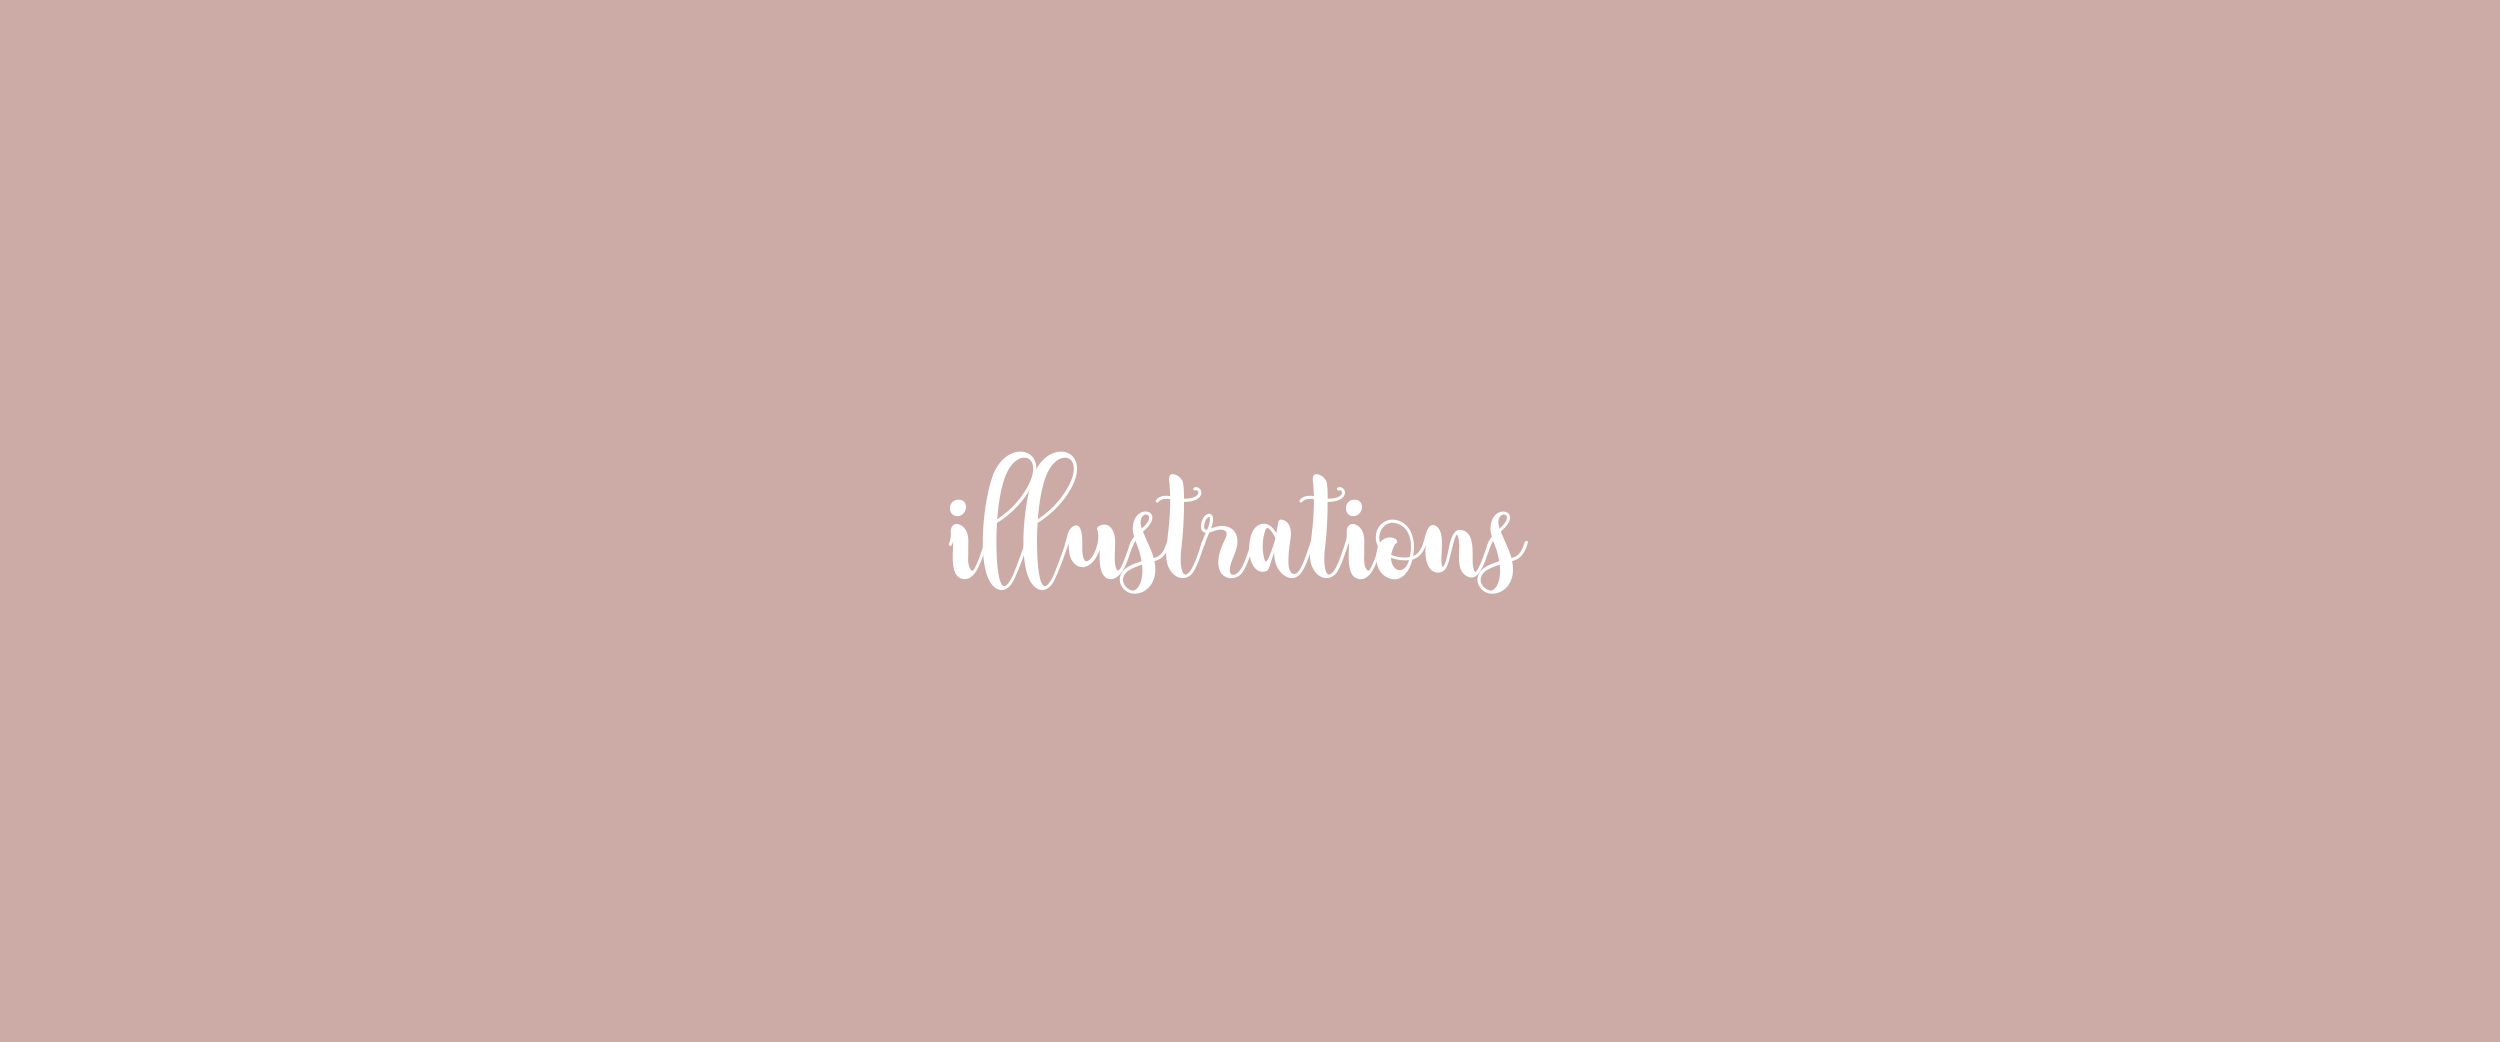
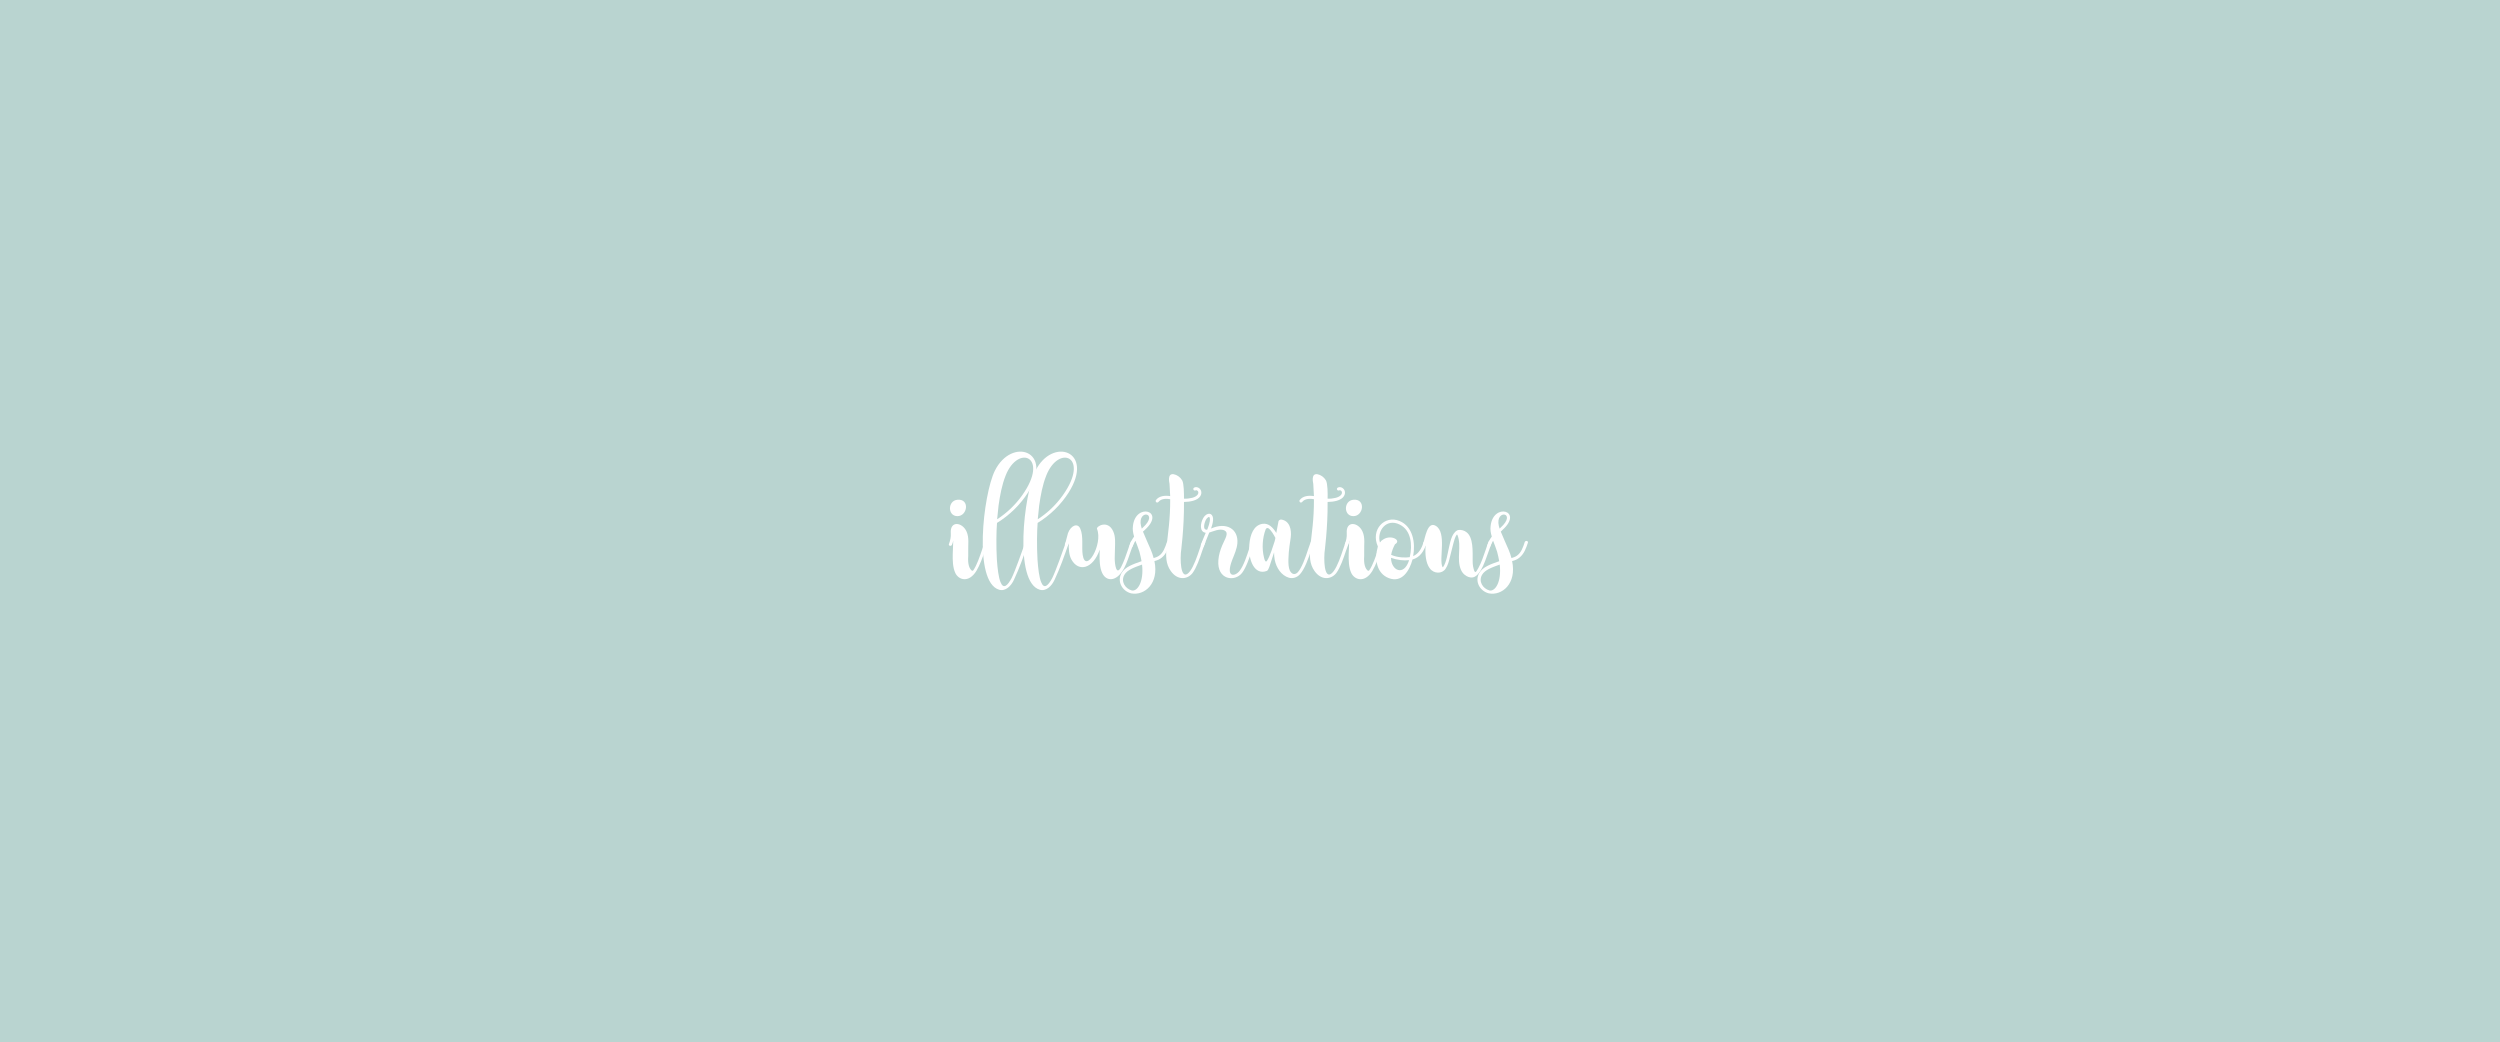
<svg xmlns="http://www.w3.org/2000/svg" version="1.1" id="Layer_1" x="0px" y="0px" viewBox="0 0 1920 800" style="enable-background:new 0 0 1920 800;" xml:space="preserve">
  <style type="text/css">
- 	.st0{fill:#CCABA6;}
+ 	.st0{fill:#B9D4D0;}
	.st1{fill:none;}
	.st2{enable-background:new    ;}
	.st3{fill:#FFFFFF;}
</style>
  <path class="st0" d="M-17.7-26.2H1940v859.3H-17.7V-26.2z" />
  <rect x="728.7" y="346.9" class="st1" width="512.2" height="113" />
  <g class="st2">
    <path class="st3" d="M758.7,416.8c-0.6,1.5-1.4,3.7-2.2,6c-1.8,5.1-4,11.3-6.6,15.6c-5.9,9.6-13.7,7-16.2,1.7c-2-4.2-2.1-10-2-14.5   c0.2-5.1,0.3-8.4,0.4-10.5c-0.2,1-0.4,1.8-1,3.3c-0.6,1.4-2.9,0.8-2.3-0.6c1-2.7,1.6-5.4,1.4-8.3c-0.7-9.9,8.9-8.5,12.1-1.3   c2.2,4.8,1.1,10.4,1.3,15.2c0,1.2,0,2.3,0,3.5c-0.5,6.8,1,9.8,2.6,11.2c0.4,0.4,0.9,0.3,1.3-0.1c2.8-4,5.1-11,6.8-16   c0.8-2.4,1.4-4.5,2.2-6.1c0.2-0.5,0.8-0.9,1.4-0.7C758.5,415.4,759,416.2,758.7,416.8z M735.4,383.8c9.6-0.8,7.7,12.6-0.1,12.6   C727.6,396.4,727.7,384.4,735.4,383.8z" />
    <path class="st3" d="M789.6,417.2c-3.3,9.5-6.6,19-10.9,28.1c-2.1,4.6-6.4,9.1-11.4,7.6c-20-6-12.2-73.2-3.3-91.3   c13-26.3,45.8-15.4,25.5,16.7c-6,9.4-14.2,17.4-23.8,23.3c-0.5,6-0.7,17.7-0.1,28.2c0.5,7.1,1.3,13.6,2.8,17.3   c2.3,5.8,5.5,2.5,8.5-3.1c2.7-5.3,8.6-22.2,10.5-27.5C787.7,415.1,790,415.8,789.6,417.2z M765.8,398.8   c7.6-4.9,14.1-11.2,19.3-18.5c21.2-29.9-3.3-39.3-12.8-15c-2.9,7.3-4.3,15.2-5.4,22.9C766.5,391.6,766.2,395.2,765.8,398.8z" />
    <path class="st3" d="M820.8,417.2c-3.3,9.5-6.6,19-10.9,28.1c-2.1,4.6-6.4,9.1-11.4,7.6c-20-6-12.2-73.2-3.3-91.3   c13-26.3,45.8-15.4,25.5,16.7c-6,9.4-14.2,17.4-23.8,23.3c-0.5,6-0.7,17.7-0.1,28.2c0.5,7.1,1.3,13.6,2.8,17.3   c2.3,5.8,5.5,2.5,8.5-3.1c2.7-5.3,8.6-22.2,10.5-27.5C818.9,415.1,821.3,415.8,820.8,417.2z M797,398.8   c7.6-4.9,14.1-11.2,19.3-18.5c21.2-29.9-3.3-39.3-12.8-15c-2.9,7.3-4.3,15.2-5.4,22.9C797.8,391.6,797.4,395.2,797,398.8z" />
    <path class="st3" d="M870.8,416.8c-0.6,1.5-1.4,3.7-2.2,6c-1.5,4.5-3.2,9.6-5.3,13.6c-5.8,10.9-13.8,10.2-16.8,3.7   c-2-4.2-2.1-10.1-2-14.6c0-1.2,0.1-2.2,0.1-3.4c-5.1,14.8-16.2,17.5-21.7,7.7c-2-3.6-2.2-8.4-2.1-13c-0.2,0.7-0.5,1.3-0.7,2.1   c-0.5,1.4-2.8,0.4-2.2-1.1c1-2.7,1.4-5.5,2.3-8.3c2.2-6,7.5-8.2,9.5-3.4c2.5,5.8,0.9,14.1,1.8,20c2.2,15,15.8-8.1,11-19.9   c-0.8-1.9,8.4-7.4,12.5,2c1.8,4,1.4,8.7,1.3,13c-0.1,2.6-0.1,5.1-0.2,7.6c0,4.5,1.2,13.8,4.9,6.7c2.1-4,3.9-9.3,5.3-13.4   c0.8-2.4,1.5-4.5,2.2-6.1c0.3-0.6,1-0.9,1.6-0.6C870.8,415.5,871.1,416.2,870.8,416.8z" />
    <path class="st3" d="M898.7,416.9c-1.4,4-2.9,8.5-6.4,11.3c-1.6,1.4-3.6,2.2-5.7,2.7c3.7,17.4-7.8,26.8-17.9,24.8   c-6.8-1.7-11-9.1-7.4-15.5c2.8-4.9,8.9-6.9,15.4-9.2c-0.4-2.2-0.9-4.6-1.6-7.2c-0.9-3-2-5.5-3.1-8.5c-0.9,1.4-1.2,2.2-2.2,4.4   c-0.3,0.6-0.8,1.1-1.4,0.9c-0.6-0.2-1-0.8-0.9-1.4c0.7-2.8,2-5.1,3.5-7.1c-0.8-2.7-1.3-5.4-0.9-8.2c2-18.2,25.6-11.7,9.1,3.1   l-1.4,1.3c1,2.5,2.2,5,3.2,7.5c1.9,4.2,3.9,8.5,5,12.8c1.4-0.4,2.8-0.9,4-1.7c3.5-2.3,4.9-6.8,6.2-10.6   C896.9,414.8,899.2,415.4,898.7,416.9z M877.1,433.6c-5.8,2.1-11.4,4-13.6,7.9c-2.8,4.9,0.4,10.5,5.8,12   C873.5,454.3,878.6,447,877.1,433.6z M877.6,405.3c13.1-11.8-4.3-14.6-1.3-1.4c0.2,0.6,0.4,1.3,0.6,2.1   C877.1,405.8,877.3,405.5,877.6,405.3z" />
    <path class="st3" d="M925.6,416.8c-0.6,1.5-1.3,3.7-2.2,6c-2,6-4.4,13.1-7.6,17.4c-4.1,5.1-11.6,5.5-16.6-1.6   c-7.9-11.1-0.3-24.2-0.5-55.2c-4.9-0.9-7.7,0.4-9,2.1c-0.5,0.5-1.3,0.6-1.7,0.2c-0.5-0.5-0.6-1.2-0.2-1.7c2.5-3.2,6.8-3.6,10.9-3   c-0.1-3-0.3-6.1-0.5-9.4c-0.1-0.8-2-8.2,3.2-7.4c2.6,0.5,5,2.2,6.5,4.7c1.4,2.5,1.4,10.2,1.4,14.1c2.2,0.1,4.3-0.2,6.4-0.7   c4.2-1.2,5-3.4,4.5-4.7c-0.3-0.7-1.3-1.4-1.9-1c-0.6,0.3-1.4,0.1-1.7-0.5c-0.3-0.5-0.1-1.3,0.5-1.6c2-1.1,4.6,0.3,5.3,2.4   c0.9,2.5-0.5,6.2-6.1,7.7c-2.2,0.6-4.7,0.9-7,0.9c0.2,20.3-2.4,38.6-2.4,39.2c-0.7,10.3,1,21.9,7.1,13.9c2.9-3.9,5.4-11.2,7.2-16.6   c0.8-2.4,1.5-4.5,2.2-6.1c0.3-0.6,1-0.9,1.6-0.6C925.6,415.5,925.8,416.2,925.6,416.8z" />
    <path class="st3" d="M963.7,416.8c-0.7,1.5-1.4,3.7-2.2,6c-2.1,5.9-4.4,13-7.6,17.2c-5.5,7.1-19.4,5.5-18.2-9.8   c0.3-3.9,1.4-7.6,2.9-11.2c2.2-5.3,5.4-9.5,2-11.5c-3.7-2.1-9.5,0.9-11.9,1.5c-1.4,3.3-2.9,7.1-4.2,10.5c-0.6,1.6-2.7,0.4-2.2-1.2   c1-2.6,2.3-6,3.7-9.1c-1.1-0.2-2.1-0.6-2.8-1.6c-2.2-3.2,0.1-9.4,2.1-11.4c1.5-1.5,3.2-2.1,4.6-1.3c3.1,1.8,1.4,7.6,0.2,11   c11.8-5.2,21.1,0.3,20.2,11.4c-0.4,4.3-2.2,8.3-3.8,12.3c-5.8,14.8,2.3,13.2,5.6,8.7c3-3.9,5.4-11.2,7.1-16.4   c0.9-2.4,1.5-4.5,2.2-6.1c0.3-0.6,0.9-0.9,1.5-0.6C963.6,415.5,963.9,416.2,963.7,416.8z M927.1,397.9c-1.6,1.5-3.1,6.6-1.9,8.3   c0.5,0.6,1.7,0.8,2,0.5c0.5-1.3,0.9-2.5,1.3-3.7C929.6,399.5,929.7,395.2,927.1,397.9z" />
    <path class="st3" d="M1009.1,416.8c-0.6,1.5-1.4,3.7-2.2,6c-2.2,6.5-4.9,14.2-8.5,18.2c-2.3,2.6-5.6,3.5-8.5,2.7   c-5.8-1.7-9.7-7.6-10.9-13.7c-0.4-1.9-0.5-3.9-0.5-5.8c-1.3,3.6-2.1,6.9-3.6,11c-0.4,0.9-1,3-2.1,3.3c-9.2,3.5-14.4-8.2-13.3-20.4   c0.6-7.4,3.3-14.8,10.1-15.8c4.7-0.7,8,2.8,10.6,7c0.5-3.1,1.2-6,1.7-9c0.1-0.6,1.3-1.4,2-1.3c6.7,0.9,8.1,7.9,7.4,13.7   c-0.3,2.2-1.7,10-1.8,16.8c-0.1,3.1,0.1,6.5,1.1,8.7c0.9,1.9,3.2,4.2,6.1,1.3c3.2-3.5,6-11.7,7.9-17.5c0.9-2.4,1.5-4.5,2.2-6.1   c0.3-0.6,0.9-0.9,1.5-0.6C1009,415.5,1009.3,416.2,1009.1,416.8z M979.5,413.1c-1.2-2.3-3-5.6-5.2-7.3c-0.7-0.5-1.8-0.3-2.2,0.6   c-2.6,6.7-3.1,14.9-1.3,22c0.5,2.2,1.3,3.8,2.3,2.2c2.4-3.7,4.6-11.2,5.8-14.8C979.2,415,979.3,414,979.5,413.1z" />
    <path class="st3" d="M1036,416.8c-0.6,1.5-1.3,3.7-2.2,6c-2,6-4.4,13.1-7.6,17.4c-4.1,5.1-11.6,5.5-16.6-1.6   c-7.9-11.1-0.3-24.2-0.5-55.2c-4.9-0.9-7.7,0.4-9,2.1c-0.5,0.5-1.3,0.6-1.7,0.2c-0.5-0.5-0.6-1.2-0.2-1.7c2.5-3.2,6.8-3.6,10.9-3   c-0.1-3-0.3-6.1-0.5-9.4c-0.1-0.8-2-8.2,3.2-7.4c2.6,0.5,5,2.2,6.5,4.7c1.4,2.5,1.4,10.2,1.3,14.1c2.2,0.1,4.3-0.2,6.4-0.7   c4.2-1.2,5-3.4,4.5-4.7c-0.3-0.7-1.3-1.4-1.9-1c-0.6,0.3-1.4,0.1-1.7-0.5c-0.3-0.5-0.1-1.3,0.5-1.6c2-1.1,4.6,0.3,5.3,2.4   c0.9,2.5-0.5,6.2-6.1,7.7c-2.2,0.6-4.7,0.9-7,0.9c0.2,20.3-2.4,38.6-2.4,39.2c-0.7,10.3,1,21.9,7.1,13.9c2.9-3.9,5.4-11.2,7.2-16.6   c0.8-2.4,1.5-4.5,2.2-6.1c0.3-0.6,1-0.9,1.6-0.6C1036,415.5,1036.3,416.2,1036,416.8z" />
    <path class="st3" d="M1062.8,416.8c-0.6,1.5-1.3,3.7-2.2,6c-1.8,5.1-4,11.3-6.6,15.6c-5.8,9.6-13.7,7-16.2,1.7   c-2-4.2-2.1-10-2-14.5c0.2-5.1,0.3-8.4,0.4-10.5c-0.2,1-0.4,1.8-1,3.3c-0.6,1.4-2.9,0.8-2.3-0.6c1-2.7,1.6-5.4,1.4-8.3   c-0.7-9.9,8.9-8.5,12.1-1.3c2.2,4.8,1.1,10.4,1.3,15.2c0,1.2,0,2.3,0,3.5c-0.5,6.8,1,9.8,2.6,11.2c0.4,0.4,0.9,0.3,1.3-0.1   c2.8-4,5.1-11,6.8-16c0.8-2.4,1.4-4.5,2.2-6.1c0.2-0.5,0.8-0.9,1.3-0.7C1062.6,415.4,1063.1,416.2,1062.8,416.8z M1039.5,383.8   c9.6-0.8,7.7,12.6-0.1,12.6C1031.7,396.4,1031.8,384.4,1039.5,383.8z" />
    <path class="st3" d="M1095.7,417c-2.2,6.7-5.3,11.1-10.9,12.7c-2.3,8.6-8.1,18.2-18.2,14.3c-9.4-3.6-11.2-14.6-8.4-24.3   c-5.8-13,5.3-24.3,16.6-19.6c10.4,4.2,12.4,17,10.5,27c4.2-1.8,6.5-5.8,8-10.7C1093.9,414.9,1096.3,415.6,1095.7,417z    M1059.8,416.7c5.8-7.8,17.5-2.2,11.7,1.2h-0.1c-1.4,2.6-2.5,5.3-3,8.2c5.1,2.3,11.3,2.3,14.3,1.8c2.2-9.6,1-20.7-7.7-25   C1064.8,397.7,1057.2,407.7,1059.8,416.7z M1082.2,430.2c-4,0.5-9.4-0.1-13.9-1.8C1068.3,438.1,1078.2,443,1082.2,430.2z" />
    <path class="st3" d="M1145.6,416.8c-0.6,1.5-1.3,3.7-2.1,6c-1.8,5-3.7,10.9-6.2,15.1c-1.7,2.8-3.7,5-6,5.5   c-2.8,0.7-7.4-1.4-9.2-5.6c-3.8-8.5,0.7-18.3-2.8-27c-0.2-0.3-0.5-0.3-0.6-0.1c-1.3,1.9-2,4.7-2.5,6.6c-1,3.7-1.8,7.4-2.8,11.1   c-0.5,2.2-1.4,5.8-3.2,8.4c-2.6,4-9,4.1-12.2-0.4c-3-4-3.7-11.1-3.1-17.5c-0.8,0.8-2.5,0.2-2-1.1c1.6-4.5,3.2-17.7,9.7-14   c8.8,5.1,2.3,25.6,5.2,31.6c0.1,0.2,0.5,0.3,0.5,0.1c2.6-3.6,3.6-11.2,4.2-13.6c1.1-4.4,2-12.1,6.7-14.6c0.8-0.5,7.2-1.3,10,5.4   c2.9,6.8,1.2,17.9,2.1,22.2c1.3,6.2,2,5.1,4,1.5c2.3-4,4.3-10,5.8-14.4c0.8-2.4,1.5-4.5,2.2-6.1c0.3-0.6,1-0.9,1.6-0.6   C1145.6,415.5,1145.9,416.2,1145.6,416.8z" />
-     <path class="st3" d="M1173.4,416.9c-1.3,4-2.9,8.5-6.4,11.3c-1.6,1.4-3.6,2.2-5.7,2.7c3.7,17.4-7.8,26.8-17.9,24.8   c-6.8-1.7-11-9.1-7.4-15.5c2.8-4.9,8.9-6.9,15.4-9.2c-0.4-2.2-0.9-4.6-1.6-7.2c-0.9-3-2-5.5-3.1-8.5c-0.9,1.4-1.2,2.2-2.2,4.4   c-0.3,0.6-0.8,1.1-1.4,0.9c-0.6-0.2-1-0.8-0.9-1.4c0.7-2.8,2-5.1,3.5-7.1c-0.8-2.7-1.3-5.4-0.9-8.2c2-18.2,25.6-11.7,9.1,3.1   l-1.3,1.3c1,2.5,2.2,5,3.2,7.5c1.9,4.2,3.9,8.5,5,12.8c1.4-0.4,2.8-0.9,4-1.7c3.5-2.3,5-6.8,6.2-10.6   C1171.6,414.8,1174,415.4,1173.4,416.9z M1151.8,433.6c-5.8,2.1-11.4,4-13.6,7.9c-2.8,4.9,0.4,10.5,5.8,12   C1148.3,454.3,1153.3,447,1151.8,433.6z M1152.4,405.3c13.1-11.8-4.3-14.6-1.3-1.4c0.2,0.6,0.4,1.3,0.6,2.1   C1151.9,405.8,1152.1,405.5,1152.4,405.3z" />
+     <path class="st3" d="M1173.4,416.9c-1.3,4-2.9,8.5-6.4,11.3c-1.6,1.4-3.6,2.2-5.7,2.7c3.7,17.4-7.8,26.8-17.9,24.8   c-6.8-1.7-11-9.1-7.4-15.5c2.8-4.9,8.9-6.9,15.4-9.2c-0.4-2.2-0.9-4.6-1.6-7.2c-0.9-3-2-5.5-3.1-8.5c-0.9,1.4-1.2,2.2-2.2,4.4   c-0.3,0.6-0.8,1.1-1.4,0.9s-1-0.8-0.9-1.4c0.7-2.8,2-5.1,3.5-7.1c-0.8-2.7-1.3-5.4-0.9-8.2c2-18.2,25.6-11.7,9.1,3.1l-1.3,1.3   c1,2.5,2.2,5,3.2,7.5c1.9,4.2,3.9,8.5,5,12.8c1.4-0.4,2.8-0.9,4-1.7c3.5-2.3,5-6.8,6.2-10.6C1171.6,414.8,1174,415.4,1173.4,416.9z    M1151.8,433.6c-5.8,2.1-11.4,4-13.6,7.9c-2.8,4.9,0.4,10.5,5.8,12C1148.3,454.3,1153.3,447,1151.8,433.6z M1152.4,405.3   c13.1-11.8-4.3-14.6-1.3-1.4c0.2,0.6,0.4,1.3,0.6,2.1C1151.9,405.8,1152.1,405.5,1152.4,405.3z" />
  </g>
</svg>
